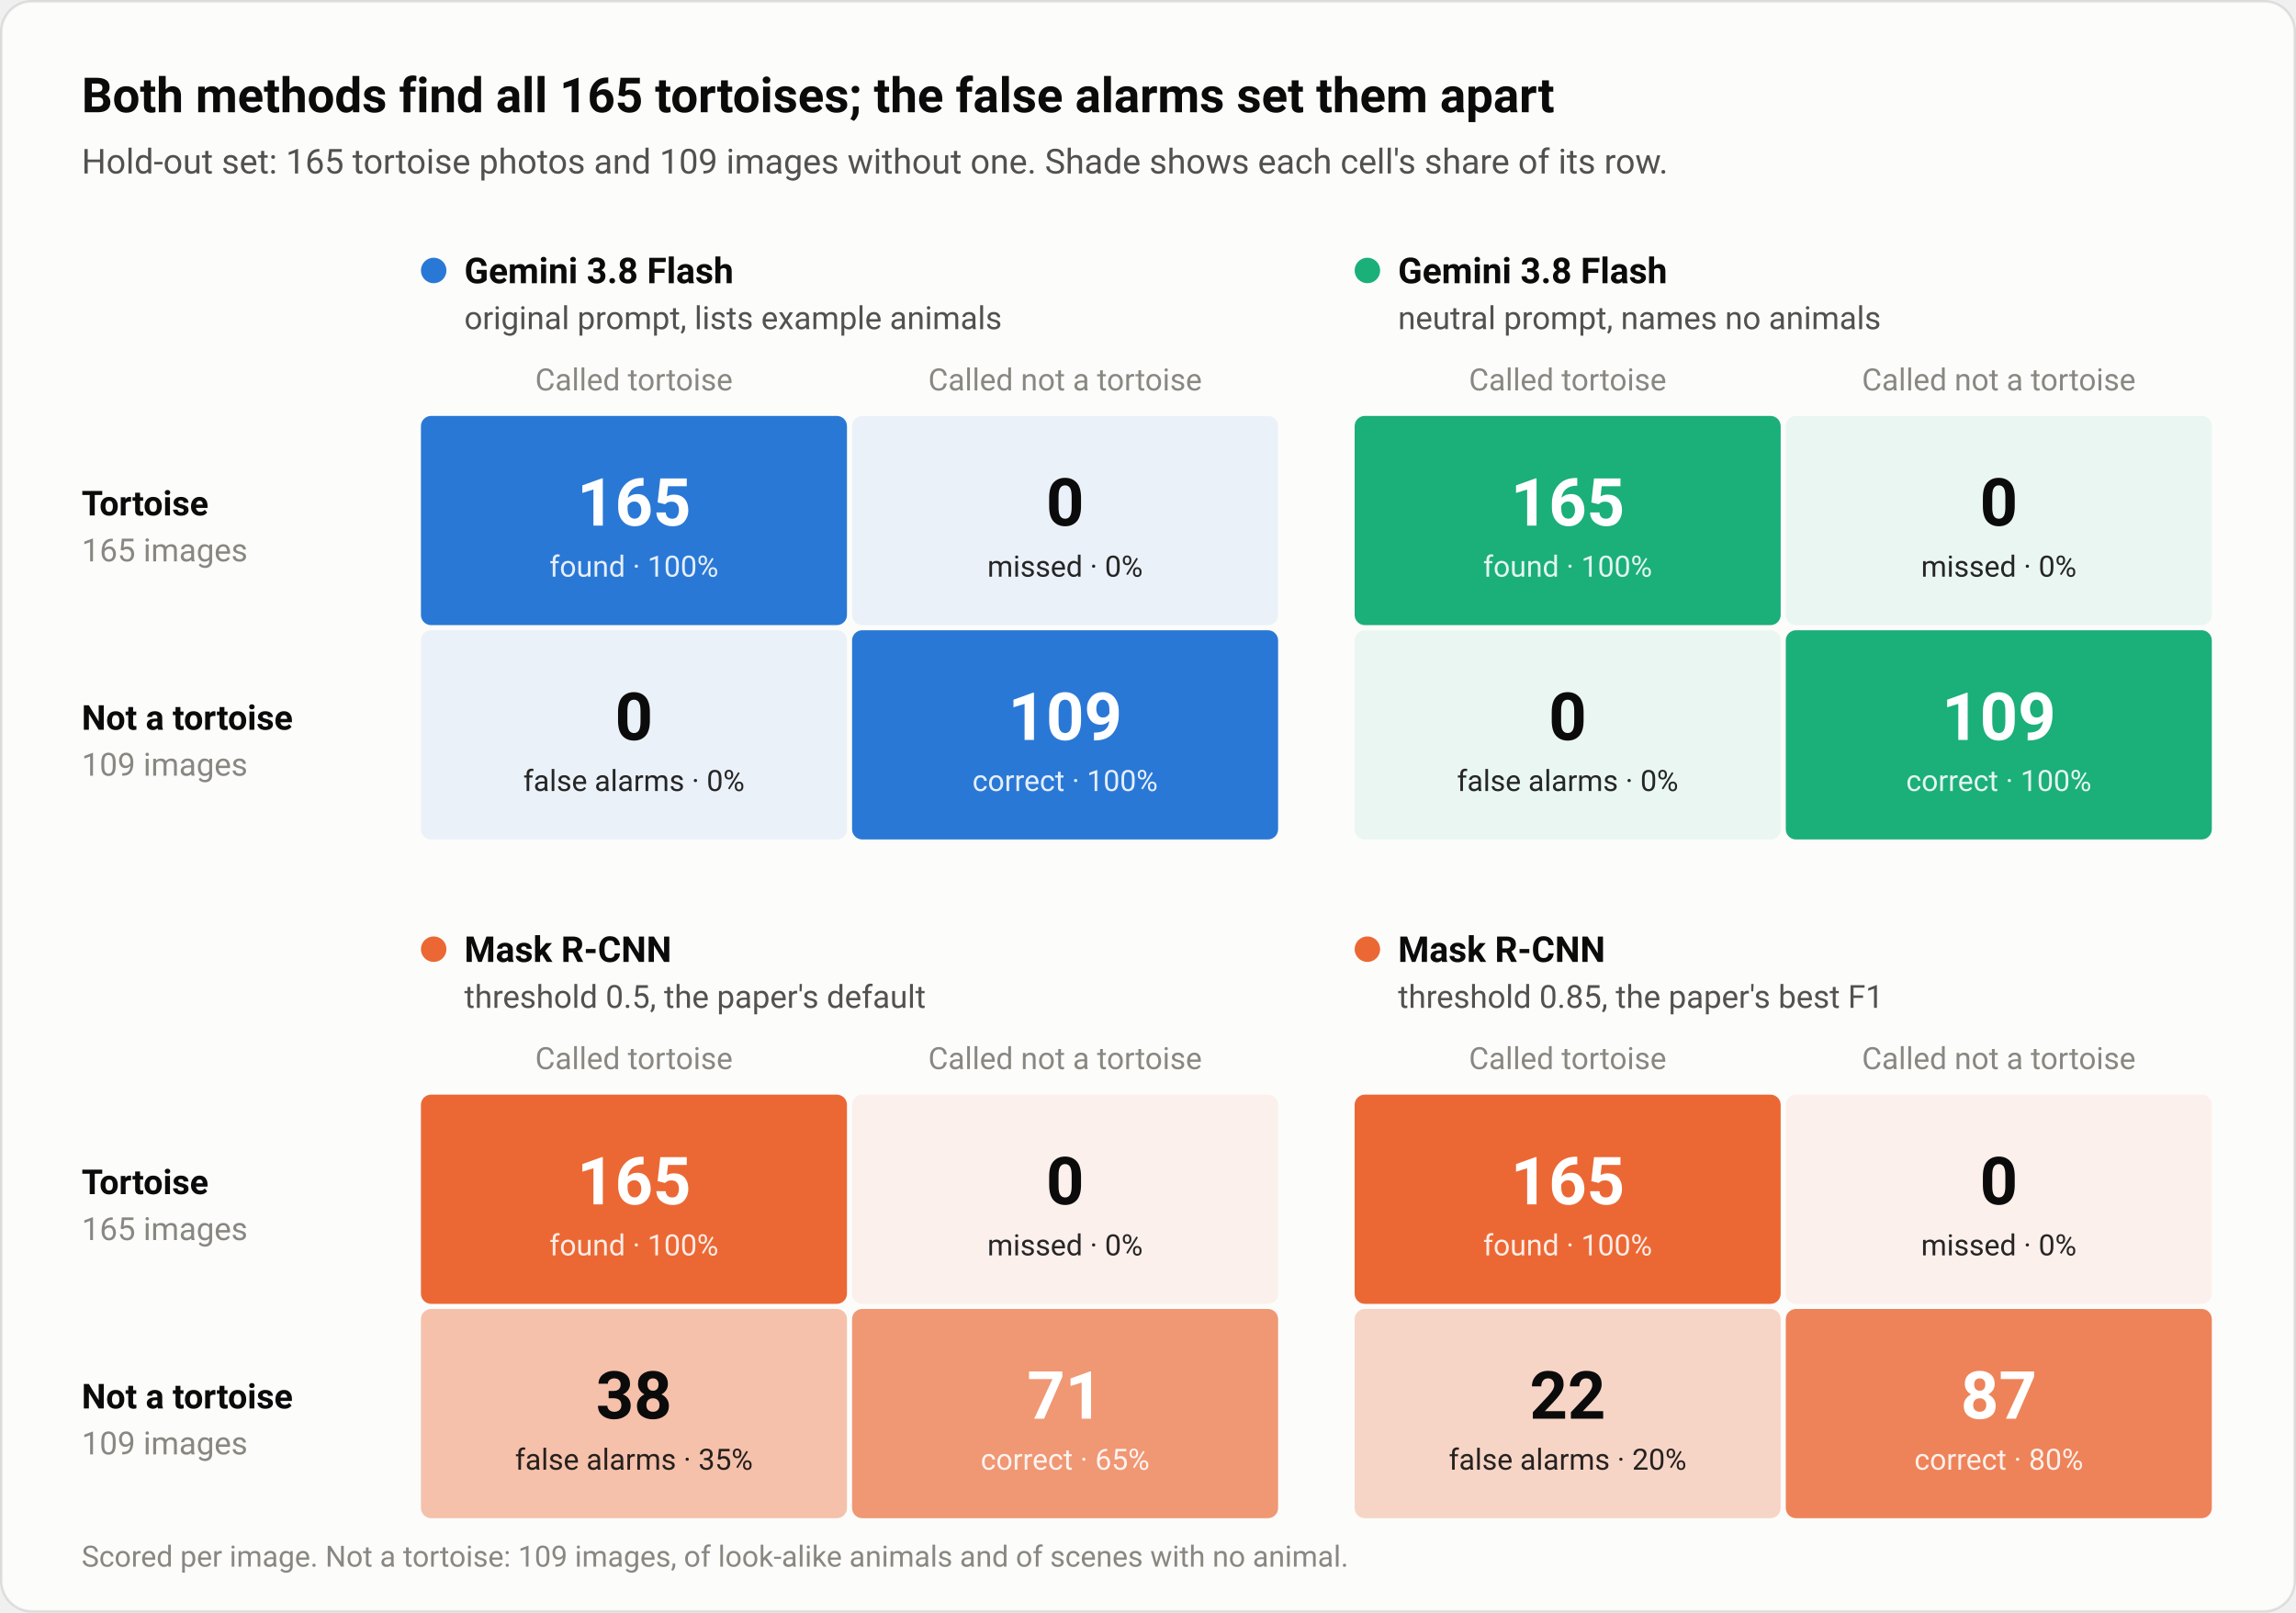
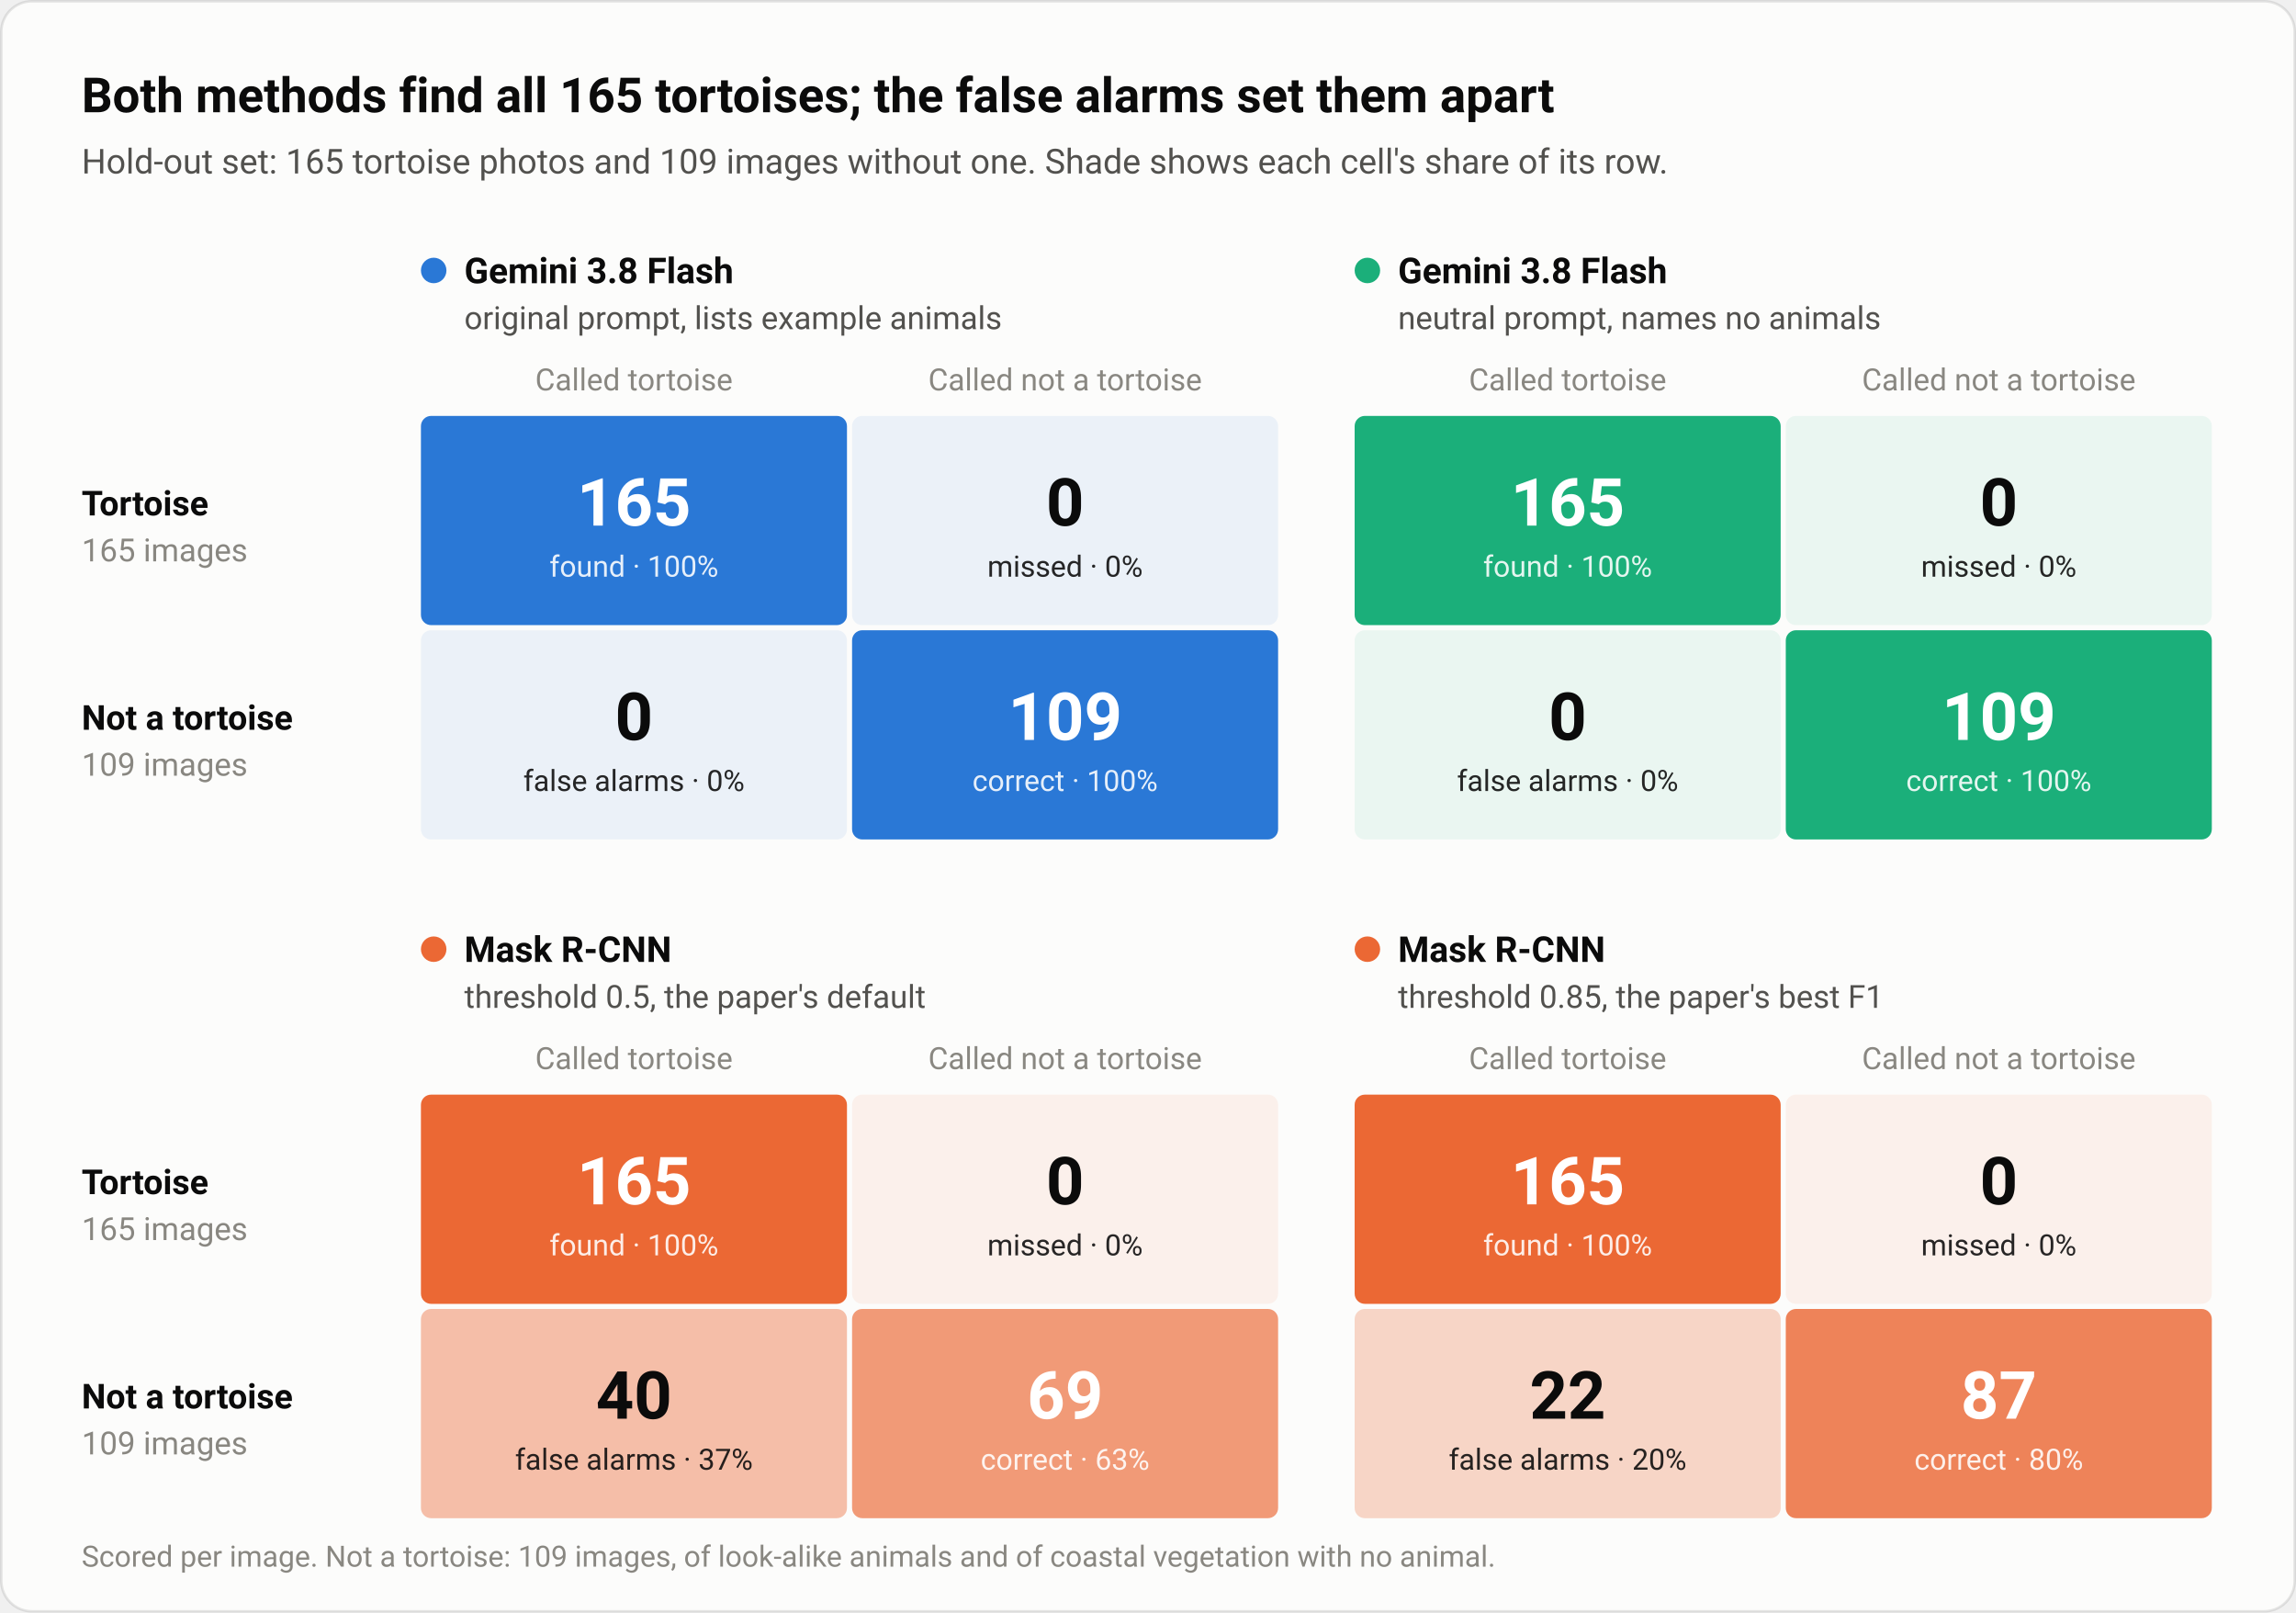
<svg xmlns="http://www.w3.org/2000/svg" width="900" height="632" viewBox="0 0 900 632" role="img" aria-labelledby="t d" font-family="system-ui, -apple-system, 'Segoe UI', Roboto, Helvetica, Arial, sans-serif">
  <rect x="0.5" y="0.5" width="899" height="631" rx="12" fill="#fcfcfb" stroke="#0b0b0b" stroke-opacity="0.1" />
  <text x="32.0" y="44.0" font-size="19" font-weight="600" fill="#0b0b0b" text-anchor="start">Both methods find all 165 tortoises; the false alarms set them apart</text>
  <text x="32.0" y="68.0" font-size="13.5" font-weight="400" fill="#52514e" text-anchor="start">Hold-out set: 165 tortoise photos and 109 images without one. Shade shows each cell's share of its row.</text>
  <text x="32.0" y="202.0" font-size="13.5" font-weight="600" fill="#0b0b0b" text-anchor="start">Tortoise</text>
  <text x="32.0" y="220.0" font-size="12.5" font-weight="400" fill="#898781" text-anchor="start">165 images</text>
  <text x="32.0" y="286.0" font-size="13.5" font-weight="600" fill="#0b0b0b" text-anchor="start">Not a tortoise</text>
  <text x="32.0" y="304.0" font-size="12.5" font-weight="400" fill="#898781" text-anchor="start">109 images</text>
  <circle cx="170.0" cy="106" r="5" fill="#2a78d6" />
  <text x="182.0" y="111.0" font-size="14" font-weight="600" fill="#0b0b0b" text-anchor="start">Gemini 3.8 Flash</text>
  <text x="182.0" y="129.0" font-size="12.5" font-weight="400" fill="#52514e" text-anchor="start">original prompt, lists example animals</text>
  <text x="248.5" y="153.0" font-size="12" font-weight="400" fill="#898781" text-anchor="middle">Called tortoise</text>
  <text x="417.5" y="153.0" font-size="12" font-weight="400" fill="#898781" text-anchor="middle">Called not a tortoise</text>
  <rect x="165.0" y="163.0" width="167.0" height="82.0" rx="4" fill="#2a78d6" />
  <text x="248.5" y="206.0" font-size="26" font-weight="600" fill="#ffffff" text-anchor="middle">165</text>
  <text x="248.5" y="226.0" font-size="11.5" font-weight="400" fill="#ffffff" text-anchor="middle" fill-opacity="0.88">found · 100%</text>
  <rect x="334.0" y="163.0" width="167.0" height="82.0" rx="4" fill="#ebf1f8" />
  <text x="417.5" y="206.0" font-size="26" font-weight="600" fill="#0b0b0b" text-anchor="middle">0</text>
  <text x="417.5" y="226.0" font-size="11.5" font-weight="400" fill="#0b0b0b" text-anchor="middle" fill-opacity="0.88">missed · 0%</text>
  <rect x="165.0" y="247.0" width="167.0" height="82.0" rx="4" fill="#ebf1f8" />
  <text x="248.5" y="290.0" font-size="26" font-weight="600" fill="#0b0b0b" text-anchor="middle">0</text>
  <text x="248.5" y="310.0" font-size="11.5" font-weight="400" fill="#0b0b0b" text-anchor="middle" fill-opacity="0.88">false alarms · 0%</text>
  <rect x="334.0" y="247.0" width="167.0" height="82.0" rx="4" fill="#2a78d6" />
  <text x="417.5" y="290.0" font-size="26" font-weight="600" fill="#ffffff" text-anchor="middle">109</text>
  <text x="417.5" y="310.0" font-size="11.5" font-weight="400" fill="#ffffff" text-anchor="middle" fill-opacity="0.88">correct · 100%</text>
  <circle cx="536.0" cy="106" r="5" fill="#1baf7a" />
  <text x="548.0" y="111.0" font-size="14" font-weight="600" fill="#0b0b0b" text-anchor="start">Gemini 3.8 Flash</text>
  <text x="548.0" y="129.0" font-size="12.5" font-weight="400" fill="#52514e" text-anchor="start">neutral prompt, names no animals</text>
  <text x="614.5" y="153.0" font-size="12" font-weight="400" fill="#898781" text-anchor="middle">Called tortoise</text>
  <text x="783.5" y="153.0" font-size="12" font-weight="400" fill="#898781" text-anchor="middle">Called not a tortoise</text>
  <rect x="531.0" y="163.0" width="167.0" height="82.0" rx="4" fill="#1baf7a" />
  <text x="614.5" y="206.0" font-size="26" font-weight="600" fill="#ffffff" text-anchor="middle">165</text>
  <text x="614.5" y="226.0" font-size="11.5" font-weight="400" fill="#ffffff" text-anchor="middle" fill-opacity="0.88">found · 100%</text>
  <rect x="700.0" y="163.0" width="167.0" height="82.0" rx="4" fill="#eaf6f1" />
  <text x="783.5" y="206.0" font-size="26" font-weight="600" fill="#0b0b0b" text-anchor="middle">0</text>
  <text x="783.5" y="226.0" font-size="11.5" font-weight="400" fill="#0b0b0b" text-anchor="middle" fill-opacity="0.88">missed · 0%</text>
  <rect x="531.0" y="247.0" width="167.0" height="82.0" rx="4" fill="#eaf6f1" />
  <text x="614.5" y="290.0" font-size="26" font-weight="600" fill="#0b0b0b" text-anchor="middle">0</text>
  <text x="614.5" y="310.0" font-size="11.5" font-weight="400" fill="#0b0b0b" text-anchor="middle" fill-opacity="0.88">false alarms · 0%</text>
  <rect x="700.0" y="247.0" width="167.0" height="82.0" rx="4" fill="#1baf7a" />
  <text x="783.5" y="290.0" font-size="26" font-weight="600" fill="#ffffff" text-anchor="middle">109</text>
  <text x="783.5" y="310.0" font-size="11.5" font-weight="400" fill="#ffffff" text-anchor="middle" fill-opacity="0.88">correct · 100%</text>
  <text x="32.0" y="468.0" font-size="13.5" font-weight="600" fill="#0b0b0b" text-anchor="start">Tortoise</text>
  <text x="32.0" y="486.0" font-size="12.5" font-weight="400" fill="#898781" text-anchor="start">165 images</text>
  <text x="32.0" y="552.0" font-size="13.5" font-weight="600" fill="#0b0b0b" text-anchor="start">Not a tortoise</text>
  <text x="32.0" y="570.0" font-size="12.5" font-weight="400" fill="#898781" text-anchor="start">109 images</text>
  <circle cx="170.0" cy="372" r="5" fill="#eb6834" />
  <text x="182.0" y="377.0" font-size="14" font-weight="600" fill="#0b0b0b" text-anchor="start">Mask R-CNN</text>
  <text x="182.0" y="395.0" font-size="12.5" font-weight="400" fill="#52514e" text-anchor="start">threshold 0.5, the paper's default</text>
  <text x="248.5" y="419.0" font-size="12" font-weight="400" fill="#898781" text-anchor="middle">Called tortoise</text>
  <text x="417.5" y="419.0" font-size="12" font-weight="400" fill="#898781" text-anchor="middle">Called not a tortoise</text>
  <rect x="165.0" y="429.0" width="167.0" height="82.0" rx="4" fill="#eb6834" />
  <text x="248.5" y="472.0" font-size="26" font-weight="600" fill="#ffffff" text-anchor="middle">165</text>
  <text x="248.5" y="492.0" font-size="11.5" font-weight="400" fill="#ffffff" text-anchor="middle" fill-opacity="0.88">found · 100%</text>
  <rect x="334.0" y="429.0" width="167.0" height="82.0" rx="4" fill="#fbf0eb" />
  <text x="417.5" y="472.0" font-size="26" font-weight="600" fill="#0b0b0b" text-anchor="middle">0</text>
  <text x="417.5" y="492.0" font-size="11.5" font-weight="400" fill="#0b0b0b" text-anchor="middle" fill-opacity="0.88">missed · 0%</text>
-   <rect x="165.0" y="513.0" width="167.0" height="82.0" rx="4" fill="#f5c1ab" />
-   <text x="248.5" y="556.0" font-size="26" font-weight="600" fill="#0b0b0b" text-anchor="middle">38</text>
-   <text x="248.5" y="576.0" font-size="11.5" font-weight="400" fill="#0b0b0b" text-anchor="middle" fill-opacity="0.88">false alarms · 35%</text>
-   <rect x="334.0" y="513.0" width="167.0" height="82.0" rx="4" fill="#f09774" />
-   <text x="417.5" y="556.0" font-size="26" font-weight="600" fill="#ffffff" text-anchor="middle">71</text>
-   <text x="417.5" y="576.0" font-size="11.5" font-weight="400" fill="#ffffff" text-anchor="middle" fill-opacity="0.88">correct · 65%</text>
+   <rect x="165.0" y="513.0" width="167.0" height="82.0" rx="4" fill="#f5bea8" />
+   <text x="248.5" y="556.0" font-size="26" font-weight="600" fill="#0b0b0b" text-anchor="middle">40</text>
+   <text x="248.5" y="576.0" font-size="11.5" font-weight="400" fill="#0b0b0b" text-anchor="middle" fill-opacity="0.88">false alarms · 37%</text>
+   <rect x="334.0" y="513.0" width="167.0" height="82.0" rx="4" fill="#f19a77" />
+   <text x="417.5" y="556.0" font-size="26" font-weight="600" fill="#ffffff" text-anchor="middle">69</text>
+   <text x="417.5" y="576.0" font-size="11.5" font-weight="400" fill="#ffffff" text-anchor="middle" fill-opacity="0.88">correct · 63%</text>
  <circle cx="536.0" cy="372" r="5" fill="#eb6834" />
  <text x="548.0" y="377.0" font-size="14" font-weight="600" fill="#0b0b0b" text-anchor="start">Mask R-CNN</text>
  <text x="548.0" y="395.0" font-size="12.5" font-weight="400" fill="#52514e" text-anchor="start">threshold 0.85, the paper's best F1</text>
  <text x="614.5" y="419.0" font-size="12" font-weight="400" fill="#898781" text-anchor="middle">Called tortoise</text>
  <text x="783.5" y="419.0" font-size="12" font-weight="400" fill="#898781" text-anchor="middle">Called not a tortoise</text>
  <rect x="531.0" y="429.0" width="167.0" height="82.0" rx="4" fill="#eb6834" />
  <text x="614.5" y="472.0" font-size="26" font-weight="600" fill="#ffffff" text-anchor="middle">165</text>
  <text x="614.5" y="492.0" font-size="11.5" font-weight="400" fill="#ffffff" text-anchor="middle" fill-opacity="0.88">found · 100%</text>
  <rect x="700.0" y="429.0" width="167.0" height="82.0" rx="4" fill="#fbf0eb" />
  <text x="783.5" y="472.0" font-size="26" font-weight="600" fill="#0b0b0b" text-anchor="middle">0</text>
  <text x="783.5" y="492.0" font-size="11.5" font-weight="400" fill="#0b0b0b" text-anchor="middle" fill-opacity="0.88">missed · 0%</text>
  <rect x="531.0" y="513.0" width="167.0" height="82.0" rx="4" fill="#f7d5c6" />
  <text x="614.5" y="556.0" font-size="26" font-weight="600" fill="#0b0b0b" text-anchor="middle">22</text>
  <text x="614.5" y="576.0" font-size="11.5" font-weight="400" fill="#0b0b0b" text-anchor="middle" fill-opacity="0.88">false alarms · 20%</text>
  <rect x="700.0" y="513.0" width="167.0" height="82.0" rx="4" fill="#ee8359" />
  <text x="783.5" y="556.0" font-size="26" font-weight="600" fill="#ffffff" text-anchor="middle">87</text>
  <text x="783.5" y="576.0" font-size="11.5" font-weight="400" fill="#ffffff" text-anchor="middle" fill-opacity="0.88">correct · 80%</text>
-   <text x="32.0" y="614.0" font-size="11.5" font-weight="400" fill="#898781" text-anchor="start">Scored per image. Not a tortoise: 109 images, of look-alike animals and of scenes with no animal.</text>
+   <text x="32.0" y="614.0" font-size="11.5" font-weight="400" fill="#898781" text-anchor="start">Scored per image. Not a tortoise: 109 images, of look-alike animals and of coastal vegetation with no animal.</text>
</svg>
